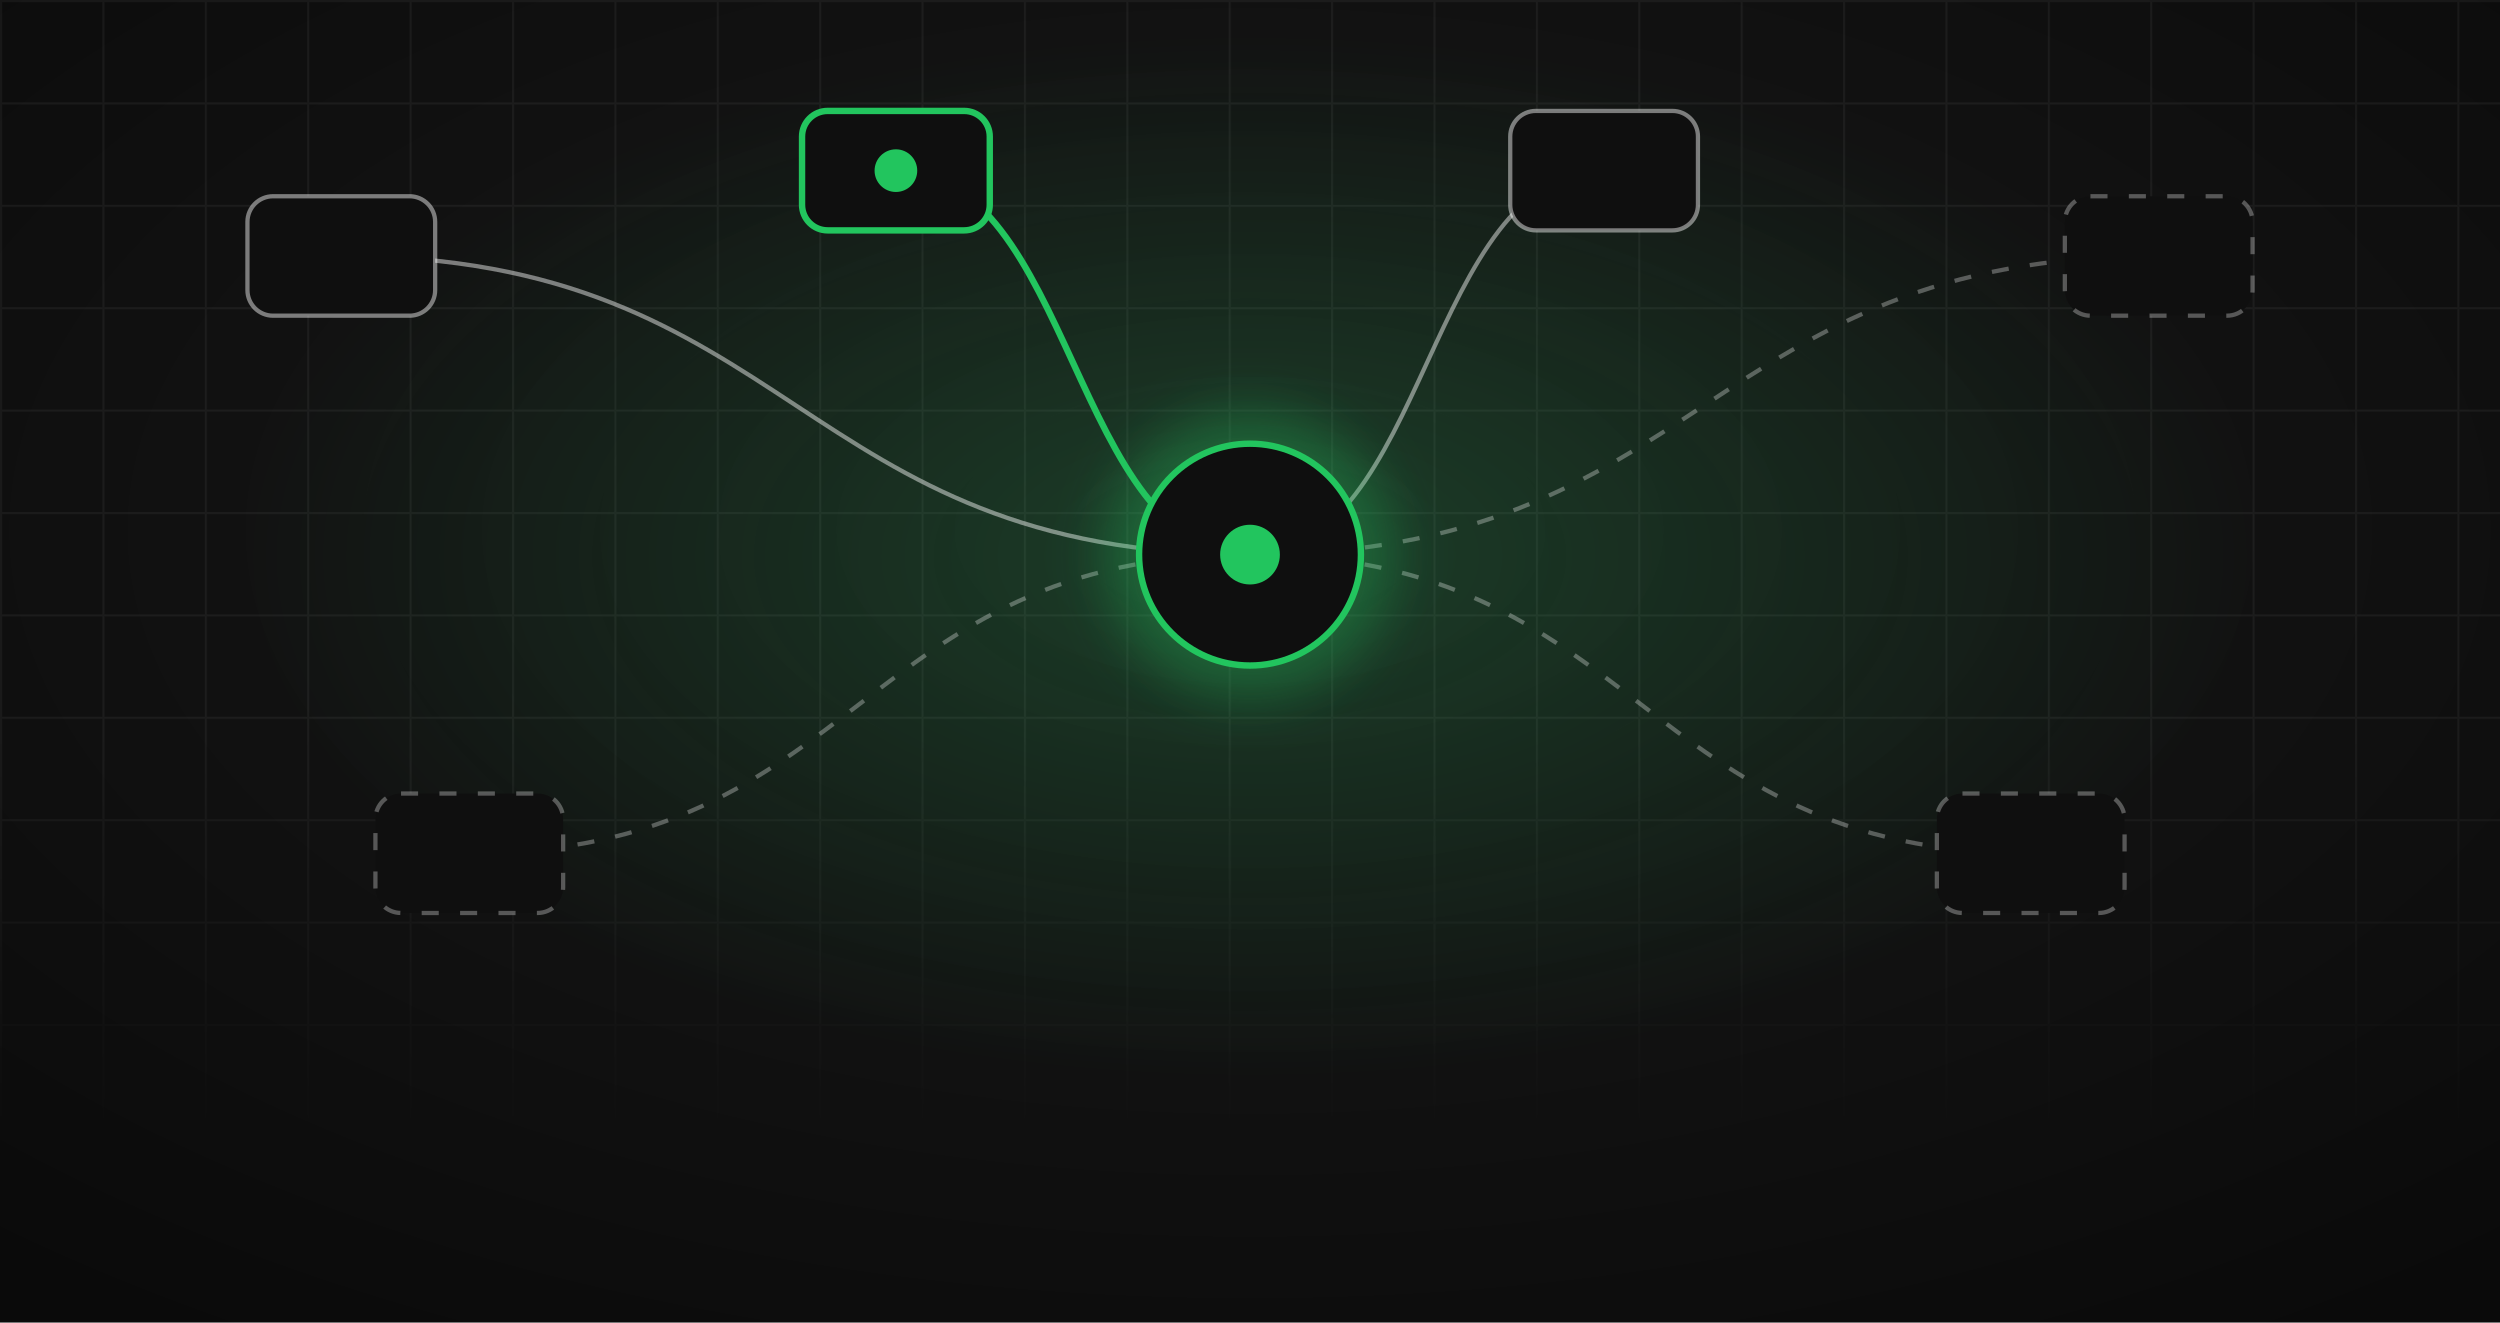
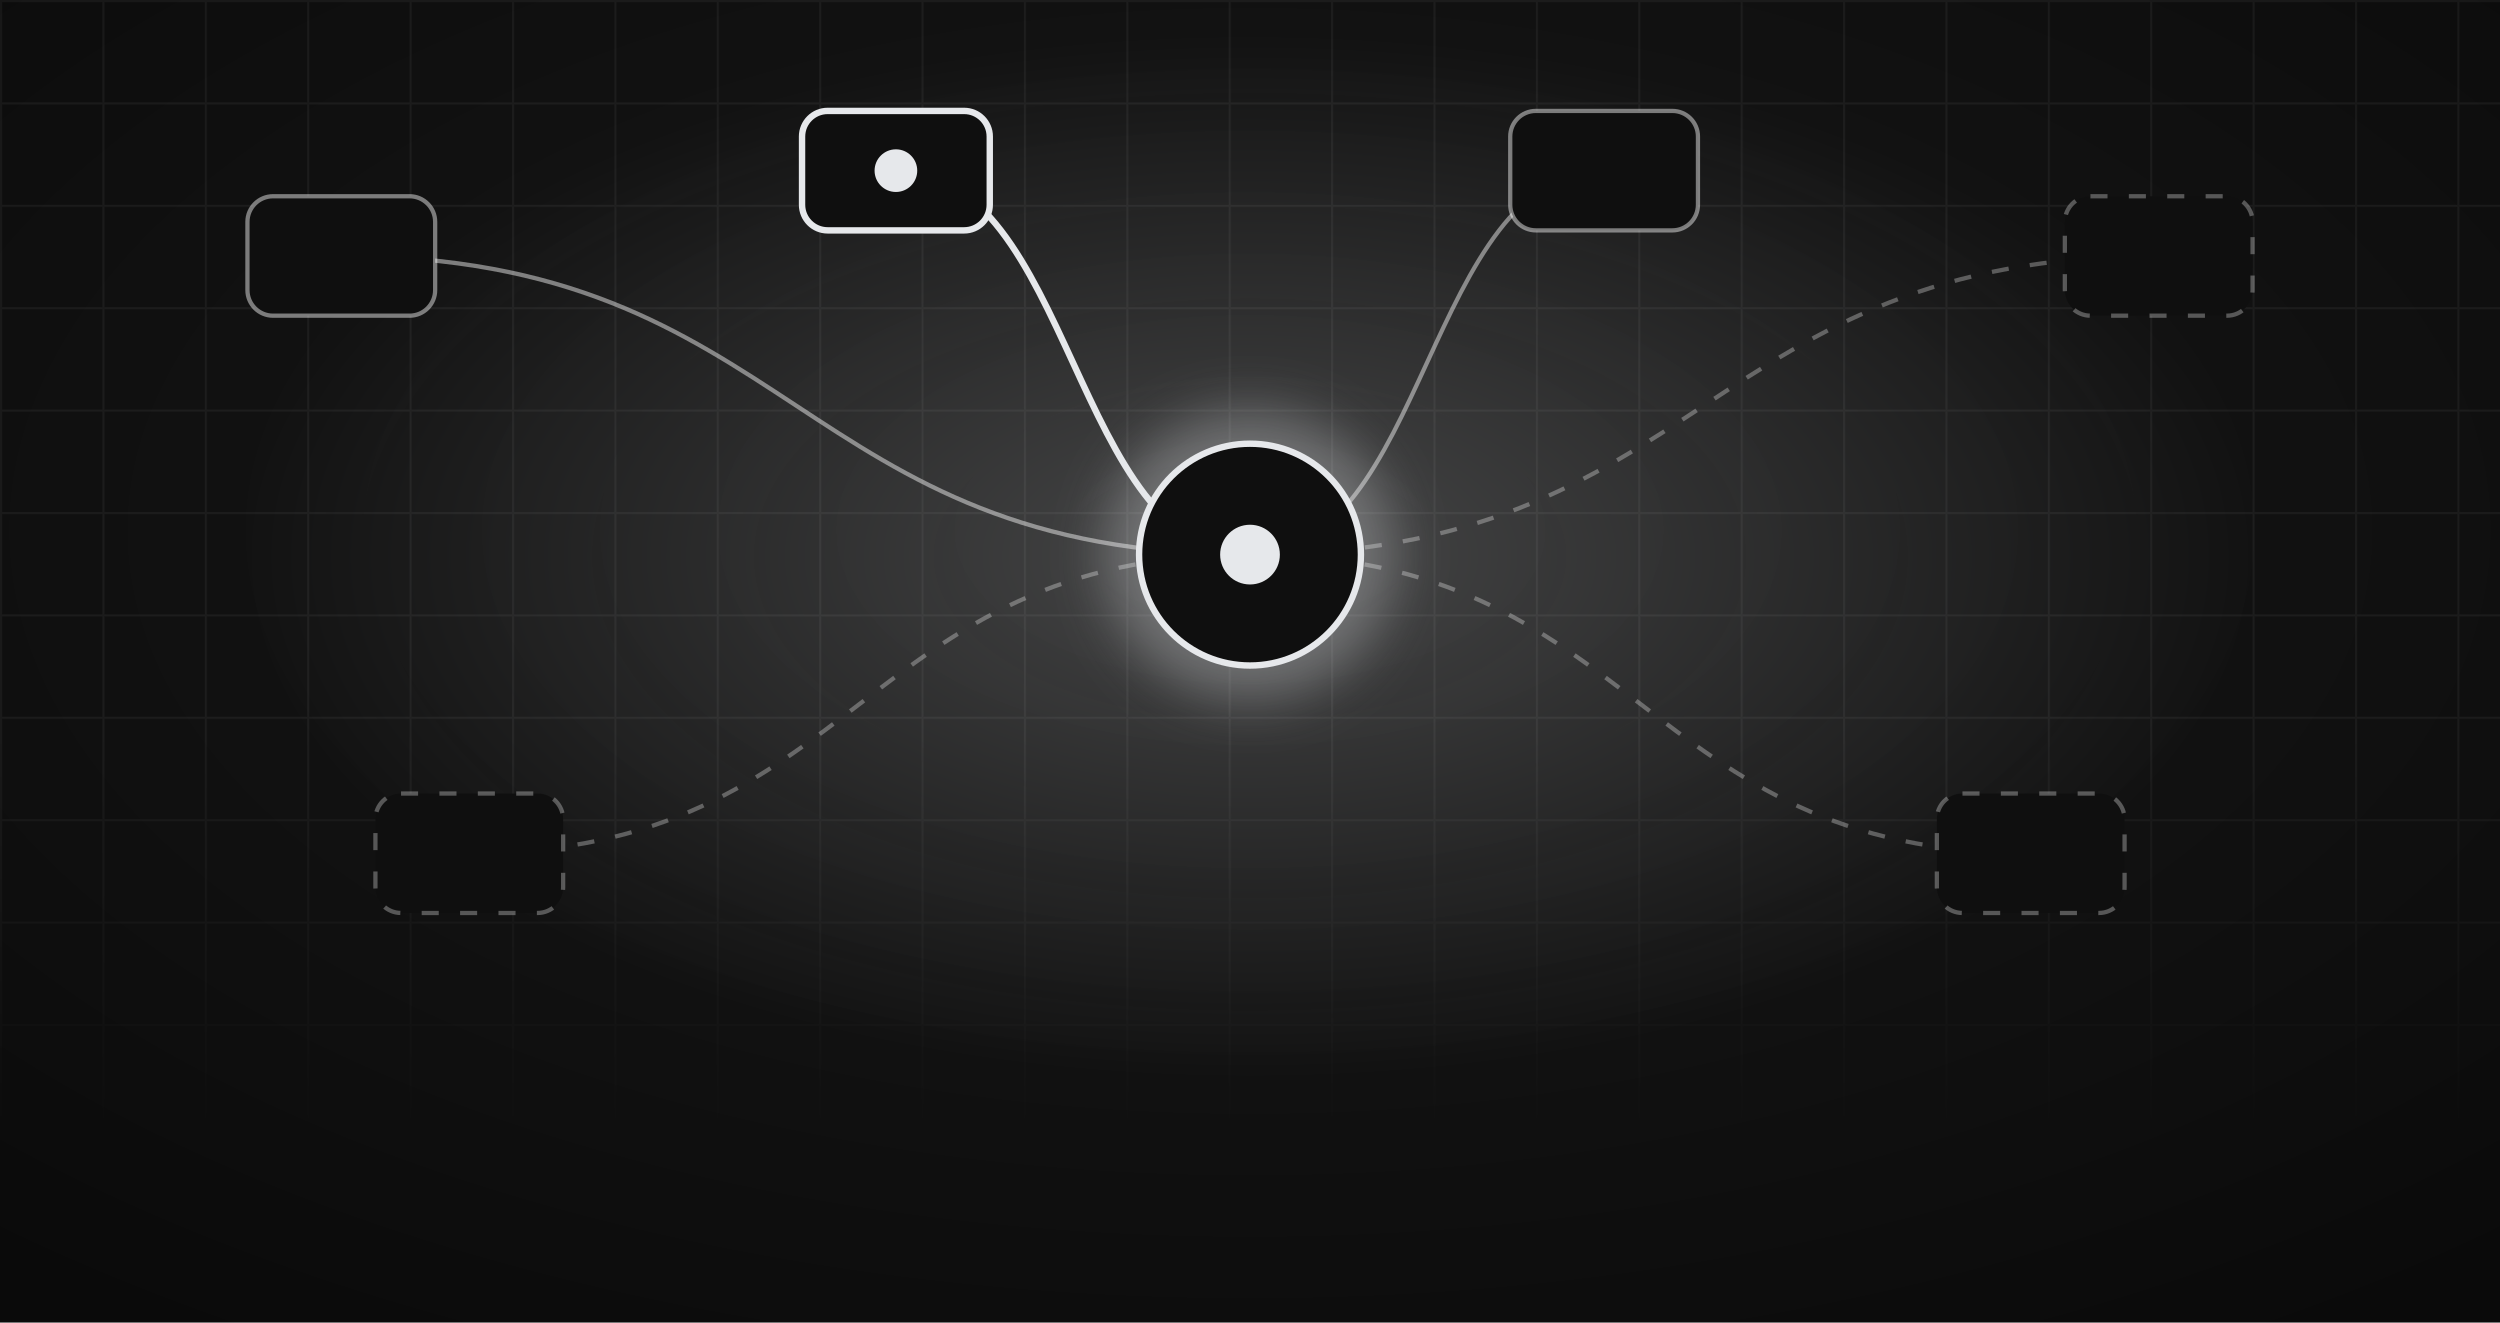
<svg xmlns="http://www.w3.org/2000/svg" width="586" height="310" viewBox="0 0 586 310" role="img">
  <defs>
    <radialGradient id="bg" cx="50%" cy="40%" r="75%">
      <stop offset="0" stop-color="#1a1a1a" />
      <stop offset="1" stop-color="#0a0a0a" />
    </radialGradient>
    <radialGradient id="gl" cx="50%" cy="42%" r="40%">
-       <stop offset="0" stop-color="#22C55E" stop-opacity=".22" />
-       <stop offset="1" stop-color="#22C55E" stop-opacity="0" />
+       <stop offset="0" stop-color="#E6E8EB" stop-opacity=".22" />
+       <stop offset="1" stop-color="#E6E8EB" stop-opacity="0" />
    </radialGradient>
    <pattern id="gr" width="24" height="24" patternUnits="userSpaceOnUse">
      <path d="M24 0H0V24" fill="none" stroke="#fff" stroke-opacity=".05" />
    </pattern>
    <linearGradient id="fade" x1="0" y1="0" x2="0" y2="1">
      <stop offset=".55" stop-color="#fff" />
      <stop offset=".86" stop-color="#fff" stop-opacity="0" />
    </linearGradient>
    <mask id="m">
      <rect width="586" height="310" fill="url(#fade)" />
    </mask>
    <filter id="bl" x="-50%" y="-50%" width="200%" height="200%">
      <feGaussianBlur stdDeviation="6" />
    </filter>
  </defs>
  <rect width="586" height="310" fill="url(#bg)" />
  <rect width="586" height="310" fill="url(#gr)" mask="url(#m)" />
  <rect width="586" height="310" fill="url(#gl)" />
  <path d="M293 130 C 186.5 130, 186.5 60, 80 60" fill="none" stroke="#fff" stroke-opacity=".45" />
  <rect x="58" y="46" width="44" height="28" rx="6" fill="#0f0f0f" stroke="#fff" stroke-opacity=".45" />
  <path d="M293 130 C 201.5 130, 201.5 200, 110 200" fill="none" stroke="#fff" stroke-opacity=".3" stroke-dasharray="4 5" />
  <rect x="88" y="186" width="44" height="28" rx="6" fill="#0f0f0f" stroke="#fff" stroke-opacity=".3" stroke-dasharray="4 5" />
-   <path d="M293 130 C 251.5 130, 251.5 40, 210 40" fill="none" stroke="#22C55E" stroke-width="1.5" />
-   <rect x="188" y="26" width="44" height="28" rx="6" fill="#0f0f0f" stroke="#22C55E" stroke-width="1.5" />
-   <circle cx="210" cy="40" r="5" fill="#22C55E" />
+   <path d="M293 130 C 251.5 130, 251.5 40, 210 40" fill="none" stroke="#E6E8EB" stroke-width="1.5" />
+   <rect x="188" y="26" width="44" height="28" rx="6" fill="#0f0f0f" stroke="#E6E8EB" stroke-width="1.5" />
+   <circle cx="210" cy="40" r="5" fill="#E6E8EB" />
  <path d="M293 130 C 334.5 130, 334.5 40, 376 40" fill="none" stroke="#fff" stroke-opacity=".45" />
  <rect x="354" y="26" width="44" height="28" rx="6" fill="#0f0f0f" stroke="#fff" stroke-opacity=".45" />
  <path d="M293 130 C 384.5 130, 384.5 200, 476 200" fill="none" stroke="#fff" stroke-opacity=".3" stroke-dasharray="4 5" />
  <rect x="454" y="186" width="44" height="28" rx="6" fill="#0f0f0f" stroke="#fff" stroke-opacity=".3" stroke-dasharray="4 5" />
  <path d="M293 130 C 399.5 130, 399.5 60, 506 60" fill="none" stroke="#fff" stroke-opacity=".3" stroke-dasharray="4 5" />
  <rect x="484" y="46" width="44" height="28" rx="6" fill="#0f0f0f" stroke="#fff" stroke-opacity=".3" stroke-dasharray="4 5" />
-   <circle cx="293" cy="130" r="34" fill="#22C55E" opacity=".3" filter="url(#bl)" />
-   <circle cx="293" cy="130" r="26" fill="#0f0f0f" stroke="#22C55E" stroke-width="1.5" />
-   <circle cx="293" cy="130" r="7" fill="#22C55E" />
+   <circle cx="293" cy="130" r="34" fill="#E6E8EB" opacity=".3" filter="url(#bl)" />
+   <circle cx="293" cy="130" r="26" fill="#0f0f0f" stroke="#E6E8EB" stroke-width="1.5" />
+   <circle cx="293" cy="130" r="7" fill="#E6E8EB" />
</svg>
